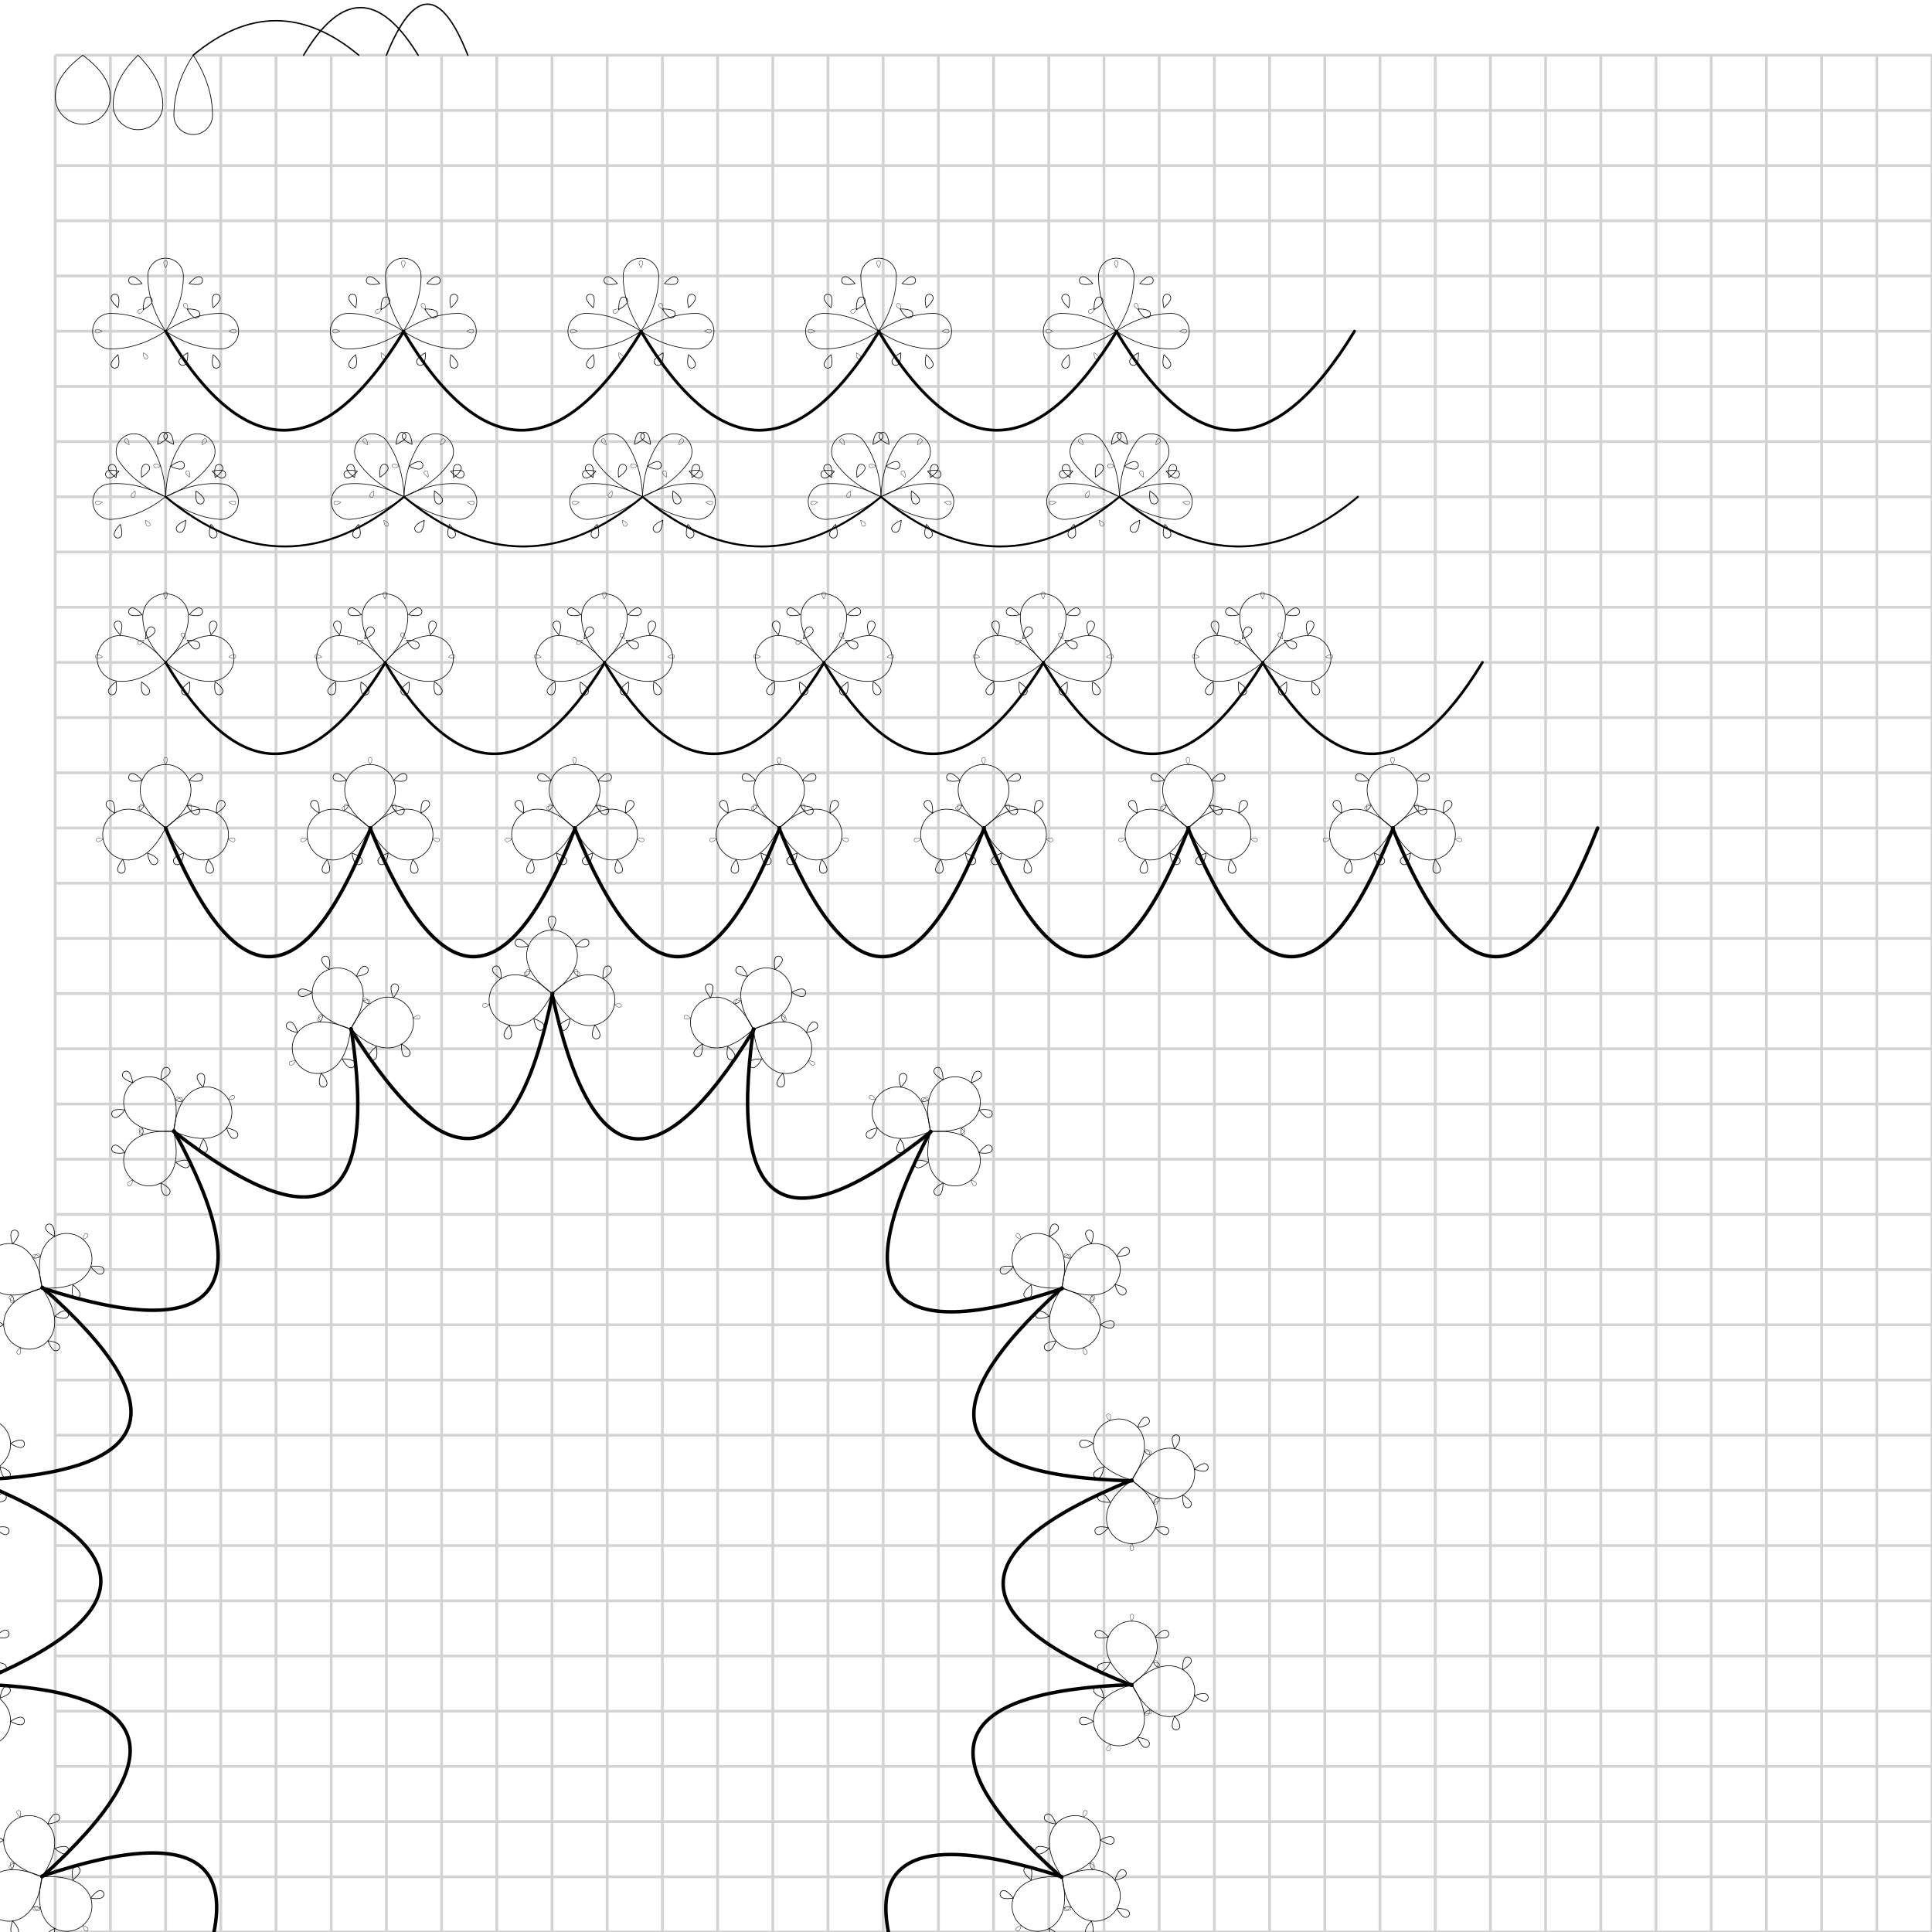
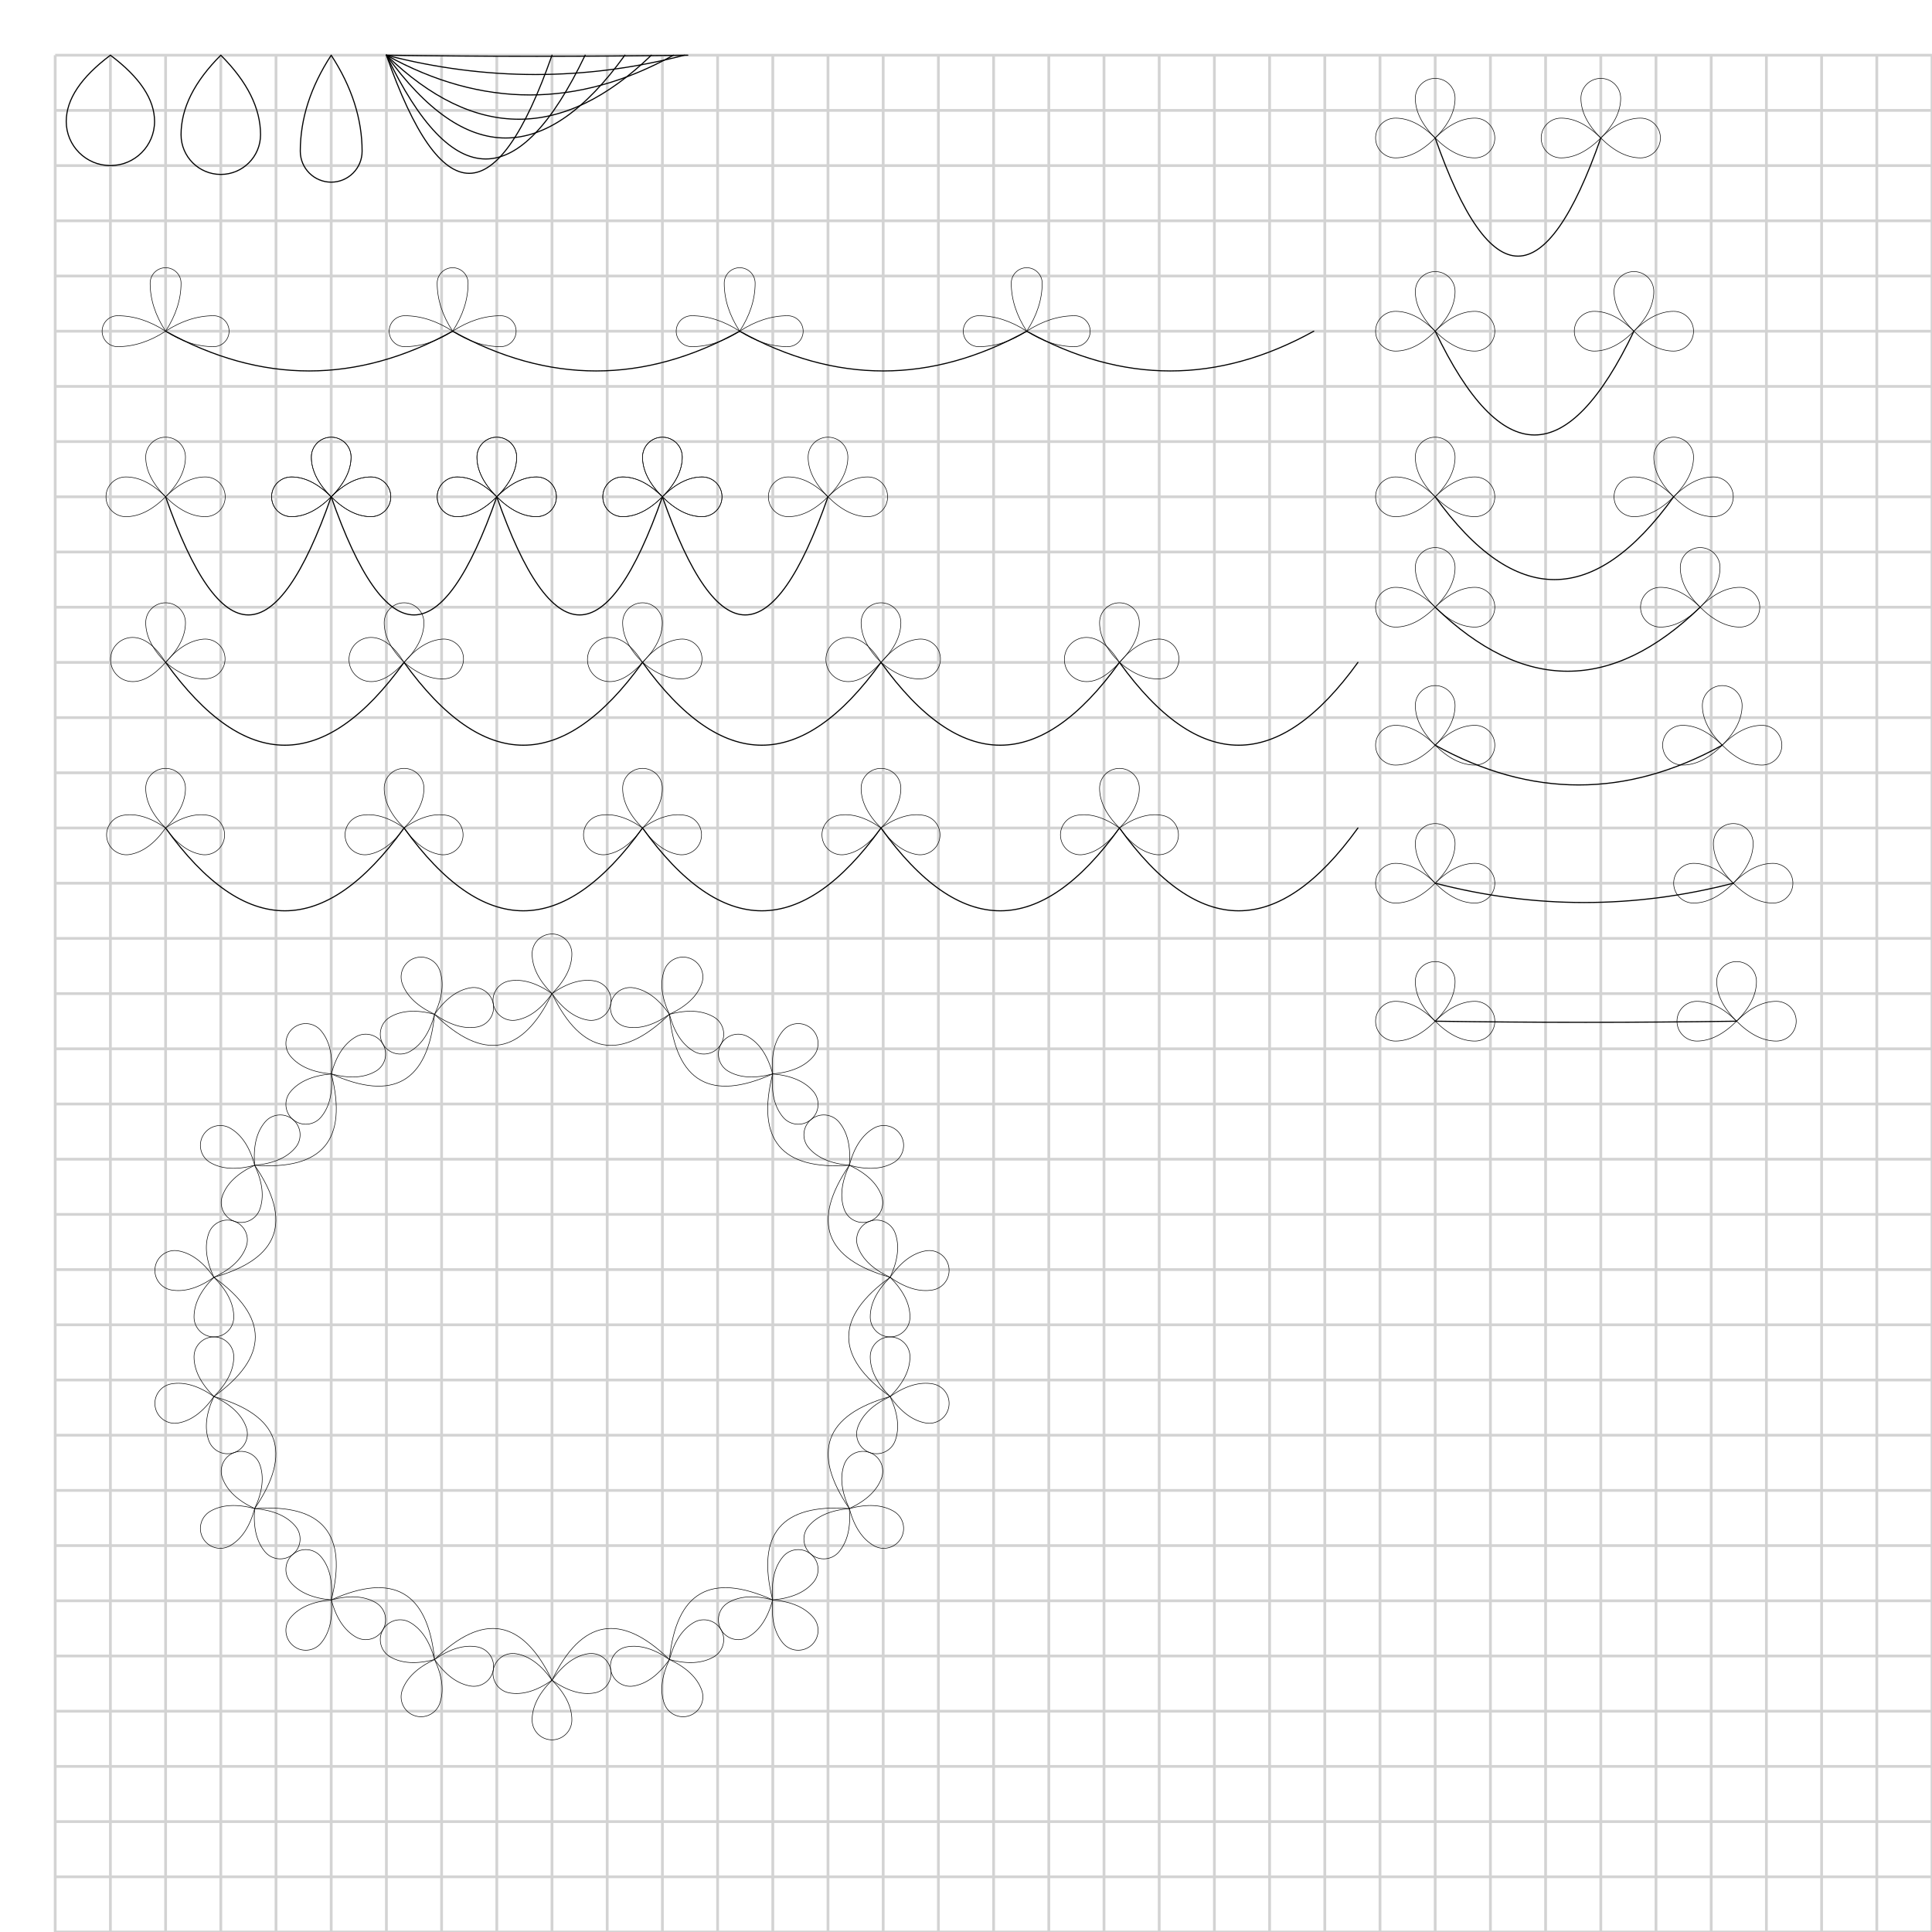
<svg xmlns="http://www.w3.org/2000/svg" xmlns:xlink="http://www.w3.org/1999/xlink" version="1.1" baseProfile="full" width="500mm" height="500mm" viewBox="-20 -20 700 700">
  <line x1="0" y1="0" x2="0" y2="2000" stroke="lightgrey" stroke-width="1px" />
  <line x1="20" y1="0" x2="20" y2="2000" stroke="lightgrey" stroke-width="1px" />
  <line x1="40" y1="0" x2="40" y2="2000" stroke="lightgrey" stroke-width="1px" />
  <line x1="60" y1="0" x2="60" y2="2000" stroke="lightgrey" stroke-width="1px" />
  <line x1="80" y1="0" x2="80" y2="2000" stroke="lightgrey" stroke-width="1px" />
  <line x1="100" y1="0" x2="100" y2="2000" stroke="lightgrey" stroke-width="1px" />
  <line x1="120" y1="0" x2="120" y2="2000" stroke="lightgrey" stroke-width="1px" />
  <line x1="140" y1="0" x2="140" y2="2000" stroke="lightgrey" stroke-width="1px" />
  <line x1="160" y1="0" x2="160" y2="2000" stroke="lightgrey" stroke-width="1px" />
  <line x1="180" y1="0" x2="180" y2="2000" stroke="lightgrey" stroke-width="1px" />
  <line x1="200" y1="0" x2="200" y2="2000" stroke="lightgrey" stroke-width="1px" />
  <line x1="220" y1="0" x2="220" y2="2000" stroke="lightgrey" stroke-width="1px" />
  <line x1="240" y1="0" x2="240" y2="2000" stroke="lightgrey" stroke-width="1px" />
  <line x1="260" y1="0" x2="260" y2="2000" stroke="lightgrey" stroke-width="1px" />
  <line x1="280" y1="0" x2="280" y2="2000" stroke="lightgrey" stroke-width="1px" />
  <line x1="300" y1="0" x2="300" y2="2000" stroke="lightgrey" stroke-width="1px" />
  <line x1="320" y1="0" x2="320" y2="2000" stroke="lightgrey" stroke-width="1px" />
  <line x1="340" y1="0" x2="340" y2="2000" stroke="lightgrey" stroke-width="1px" />
  <line x1="360" y1="0" x2="360" y2="2000" stroke="lightgrey" stroke-width="1px" />
  <line x1="380" y1="0" x2="380" y2="2000" stroke="lightgrey" stroke-width="1px" />
  <line x1="400" y1="0" x2="400" y2="2000" stroke="lightgrey" stroke-width="1px" />
  <line x1="420" y1="0" x2="420" y2="2000" stroke="lightgrey" stroke-width="1px" />
  <line x1="440" y1="0" x2="440" y2="2000" stroke="lightgrey" stroke-width="1px" />
  <line x1="460" y1="0" x2="460" y2="2000" stroke="lightgrey" stroke-width="1px" />
  <line x1="480" y1="0" x2="480" y2="2000" stroke="lightgrey" stroke-width="1px" />
  <line x1="500" y1="0" x2="500" y2="2000" stroke="lightgrey" stroke-width="1px" />
  <line x1="520" y1="0" x2="520" y2="2000" stroke="lightgrey" stroke-width="1px" />
  <line x1="540" y1="0" x2="540" y2="2000" stroke="lightgrey" stroke-width="1px" />
  <line x1="560" y1="0" x2="560" y2="2000" stroke="lightgrey" stroke-width="1px" />
  <line x1="580" y1="0" x2="580" y2="2000" stroke="lightgrey" stroke-width="1px" />
  <line x1="600" y1="0" x2="600" y2="2000" stroke="lightgrey" stroke-width="1px" />
  <line x1="620" y1="0" x2="620" y2="2000" stroke="lightgrey" stroke-width="1px" />
  <line x1="640" y1="0" x2="640" y2="2000" stroke="lightgrey" stroke-width="1px" />
  <line x1="660" y1="0" x2="660" y2="2000" stroke="lightgrey" stroke-width="1px" />
  <line x1="680" y1="0" x2="680" y2="2000" stroke="lightgrey" stroke-width="1px" />
  <line x1="700" y1="0" x2="700" y2="2000" stroke="lightgrey" stroke-width="1px" />
  <line x1="720" y1="0" x2="720" y2="2000" stroke="lightgrey" stroke-width="1px" />
  <line x1="740" y1="0" x2="740" y2="2000" stroke="lightgrey" stroke-width="1px" />
  <line x1="760" y1="0" x2="760" y2="2000" stroke="lightgrey" stroke-width="1px" />
  <line x1="780" y1="0" x2="780" y2="2000" stroke="lightgrey" stroke-width="1px" />
  <line x1="800" y1="0" x2="800" y2="2000" stroke="lightgrey" stroke-width="1px" />
  <line x1="820" y1="0" x2="820" y2="2000" stroke="lightgrey" stroke-width="1px" />
  <line x1="840" y1="0" x2="840" y2="2000" stroke="lightgrey" stroke-width="1px" />
  <line x1="860" y1="0" x2="860" y2="2000" stroke="lightgrey" stroke-width="1px" />
  <line x1="880" y1="0" x2="880" y2="2000" stroke="lightgrey" stroke-width="1px" />
  <line x1="900" y1="0" x2="900" y2="2000" stroke="lightgrey" stroke-width="1px" />
  <line x1="920" y1="0" x2="920" y2="2000" stroke="lightgrey" stroke-width="1px" />
  <line x1="940" y1="0" x2="940" y2="2000" stroke="lightgrey" stroke-width="1px" />
  <line x1="960" y1="0" x2="960" y2="2000" stroke="lightgrey" stroke-width="1px" />
  <line x1="980" y1="0" x2="980" y2="2000" stroke="lightgrey" stroke-width="1px" />
  <line x1="1000" y1="0" x2="1000" y2="2000" stroke="lightgrey" stroke-width="1px" />
  <line x1="1020" y1="0" x2="1020" y2="2000" stroke="lightgrey" stroke-width="1px" />
  <line x1="1040" y1="0" x2="1040" y2="2000" stroke="lightgrey" stroke-width="1px" />
  <line x1="1060" y1="0" x2="1060" y2="2000" stroke="lightgrey" stroke-width="1px" />
  <line x1="1080" y1="0" x2="1080" y2="2000" stroke="lightgrey" stroke-width="1px" />
  <line x1="1100" y1="0" x2="1100" y2="2000" stroke="lightgrey" stroke-width="1px" />
  <line x1="1120" y1="0" x2="1120" y2="2000" stroke="lightgrey" stroke-width="1px" />
  <line x1="1140" y1="0" x2="1140" y2="2000" stroke="lightgrey" stroke-width="1px" />
  <line x1="1160" y1="0" x2="1160" y2="2000" stroke="lightgrey" stroke-width="1px" />
  <line x1="1180" y1="0" x2="1180" y2="2000" stroke="lightgrey" stroke-width="1px" />
  <line x1="1200" y1="0" x2="1200" y2="2000" stroke="lightgrey" stroke-width="1px" />
  <line x1="1220" y1="0" x2="1220" y2="2000" stroke="lightgrey" stroke-width="1px" />
  <line x1="1240" y1="0" x2="1240" y2="2000" stroke="lightgrey" stroke-width="1px" />
  <line x1="1260" y1="0" x2="1260" y2="2000" stroke="lightgrey" stroke-width="1px" />
  <line x1="1280" y1="0" x2="1280" y2="2000" stroke="lightgrey" stroke-width="1px" />
  <line x1="1300" y1="0" x2="1300" y2="2000" stroke="lightgrey" stroke-width="1px" />
  <line x1="1320" y1="0" x2="1320" y2="2000" stroke="lightgrey" stroke-width="1px" />
  <line x1="1340" y1="0" x2="1340" y2="2000" stroke="lightgrey" stroke-width="1px" />
  <line x1="1360" y1="0" x2="1360" y2="2000" stroke="lightgrey" stroke-width="1px" />
  <line x1="1380" y1="0" x2="1380" y2="2000" stroke="lightgrey" stroke-width="1px" />
  <line x1="1400" y1="0" x2="1400" y2="2000" stroke="lightgrey" stroke-width="1px" />
  <line x1="1420" y1="0" x2="1420" y2="2000" stroke="lightgrey" stroke-width="1px" />
  <line x1="1440" y1="0" x2="1440" y2="2000" stroke="lightgrey" stroke-width="1px" />
  <line x1="1460" y1="0" x2="1460" y2="2000" stroke="lightgrey" stroke-width="1px" />
  <line x1="1480" y1="0" x2="1480" y2="2000" stroke="lightgrey" stroke-width="1px" />
  <line x1="1500" y1="0" x2="1500" y2="2000" stroke="lightgrey" stroke-width="1px" />
  <line x1="1520" y1="0" x2="1520" y2="2000" stroke="lightgrey" stroke-width="1px" />
  <line x1="1540" y1="0" x2="1540" y2="2000" stroke="lightgrey" stroke-width="1px" />
  <line x1="1560" y1="0" x2="1560" y2="2000" stroke="lightgrey" stroke-width="1px" />
  <line x1="1580" y1="0" x2="1580" y2="2000" stroke="lightgrey" stroke-width="1px" />
  <line x1="1600" y1="0" x2="1600" y2="2000" stroke="lightgrey" stroke-width="1px" />
  <line x1="1620" y1="0" x2="1620" y2="2000" stroke="lightgrey" stroke-width="1px" />
  <line x1="1640" y1="0" x2="1640" y2="2000" stroke="lightgrey" stroke-width="1px" />
  <line x1="1660" y1="0" x2="1660" y2="2000" stroke="lightgrey" stroke-width="1px" />
  <line x1="1680" y1="0" x2="1680" y2="2000" stroke="lightgrey" stroke-width="1px" />
  <line x1="1700" y1="0" x2="1700" y2="2000" stroke="lightgrey" stroke-width="1px" />
  <line x1="1720" y1="0" x2="1720" y2="2000" stroke="lightgrey" stroke-width="1px" />
  <line x1="1740" y1="0" x2="1740" y2="2000" stroke="lightgrey" stroke-width="1px" />
  <line x1="1760" y1="0" x2="1760" y2="2000" stroke="lightgrey" stroke-width="1px" />
  <line x1="1780" y1="0" x2="1780" y2="2000" stroke="lightgrey" stroke-width="1px" />
  <line x1="1800" y1="0" x2="1800" y2="2000" stroke="lightgrey" stroke-width="1px" />
  <line x1="1820" y1="0" x2="1820" y2="2000" stroke="lightgrey" stroke-width="1px" />
  <line x1="1840" y1="0" x2="1840" y2="2000" stroke="lightgrey" stroke-width="1px" />
  <line x1="1860" y1="0" x2="1860" y2="2000" stroke="lightgrey" stroke-width="1px" />
  <line x1="1880" y1="0" x2="1880" y2="2000" stroke="lightgrey" stroke-width="1px" />
  <line x1="1900" y1="0" x2="1900" y2="2000" stroke="lightgrey" stroke-width="1px" />
  <line x1="1920" y1="0" x2="1920" y2="2000" stroke="lightgrey" stroke-width="1px" />
  <line x1="1940" y1="0" x2="1940" y2="2000" stroke="lightgrey" stroke-width="1px" />
  <line x1="1960" y1="0" x2="1960" y2="2000" stroke="lightgrey" stroke-width="1px" />
  <line x1="1980" y1="0" x2="1980" y2="2000" stroke="lightgrey" stroke-width="1px" />
  <line y1="0" x1="0" y2="0" x2="2000" stroke="lightgrey" stroke-width="1px" />
  <line y1="20" x1="0" y2="20" x2="2000" stroke="lightgrey" stroke-width="1px" />
  <line y1="40" x1="0" y2="40" x2="2000" stroke="lightgrey" stroke-width="1px" />
  <line y1="60" x1="0" y2="60" x2="2000" stroke="lightgrey" stroke-width="1px" />
  <line y1="80" x1="0" y2="80" x2="2000" stroke="lightgrey" stroke-width="1px" />
  <line y1="100" x1="0" y2="100" x2="2000" stroke="lightgrey" stroke-width="1px" />
  <line y1="120" x1="0" y2="120" x2="2000" stroke="lightgrey" stroke-width="1px" />
  <line y1="140" x1="0" y2="140" x2="2000" stroke="lightgrey" stroke-width="1px" />
  <line y1="160" x1="0" y2="160" x2="2000" stroke="lightgrey" stroke-width="1px" />
  <line y1="180" x1="0" y2="180" x2="2000" stroke="lightgrey" stroke-width="1px" />
  <line y1="200" x1="0" y2="200" x2="2000" stroke="lightgrey" stroke-width="1px" />
  <line y1="220" x1="0" y2="220" x2="2000" stroke="lightgrey" stroke-width="1px" />
  <line y1="240" x1="0" y2="240" x2="2000" stroke="lightgrey" stroke-width="1px" />
  <line y1="260" x1="0" y2="260" x2="2000" stroke="lightgrey" stroke-width="1px" />
  <line y1="280" x1="0" y2="280" x2="2000" stroke="lightgrey" stroke-width="1px" />
  <line y1="300" x1="0" y2="300" x2="2000" stroke="lightgrey" stroke-width="1px" />
  <line y1="320" x1="0" y2="320" x2="2000" stroke="lightgrey" stroke-width="1px" />
  <line y1="340" x1="0" y2="340" x2="2000" stroke="lightgrey" stroke-width="1px" />
  <line y1="360" x1="0" y2="360" x2="2000" stroke="lightgrey" stroke-width="1px" />
  <line y1="380" x1="0" y2="380" x2="2000" stroke="lightgrey" stroke-width="1px" />
  <line y1="400" x1="0" y2="400" x2="2000" stroke="lightgrey" stroke-width="1px" />
  <line y1="420" x1="0" y2="420" x2="2000" stroke="lightgrey" stroke-width="1px" />
  <line y1="440" x1="0" y2="440" x2="2000" stroke="lightgrey" stroke-width="1px" />
  <line y1="460" x1="0" y2="460" x2="2000" stroke="lightgrey" stroke-width="1px" />
  <line y1="480" x1="0" y2="480" x2="2000" stroke="lightgrey" stroke-width="1px" />
  <line y1="500" x1="0" y2="500" x2="2000" stroke="lightgrey" stroke-width="1px" />
  <line y1="520" x1="0" y2="520" x2="2000" stroke="lightgrey" stroke-width="1px" />
  <line y1="540" x1="0" y2="540" x2="2000" stroke="lightgrey" stroke-width="1px" />
  <line y1="560" x1="0" y2="560" x2="2000" stroke="lightgrey" stroke-width="1px" />
  <line y1="580" x1="0" y2="580" x2="2000" stroke="lightgrey" stroke-width="1px" />
  <line y1="600" x1="0" y2="600" x2="2000" stroke="lightgrey" stroke-width="1px" />
  <line y1="620" x1="0" y2="620" x2="2000" stroke="lightgrey" stroke-width="1px" />
  <line y1="640" x1="0" y2="640" x2="2000" stroke="lightgrey" stroke-width="1px" />
  <line y1="660" x1="0" y2="660" x2="2000" stroke="lightgrey" stroke-width="1px" />
  <line y1="680" x1="0" y2="680" x2="2000" stroke="lightgrey" stroke-width="1px" />
  <line y1="700" x1="0" y2="700" x2="2000" stroke="lightgrey" stroke-width="1px" />
  <line y1="720" x1="0" y2="720" x2="2000" stroke="lightgrey" stroke-width="1px" />
  <line y1="740" x1="0" y2="740" x2="2000" stroke="lightgrey" stroke-width="1px" />
  <line y1="760" x1="0" y2="760" x2="2000" stroke="lightgrey" stroke-width="1px" />
  <line y1="780" x1="0" y2="780" x2="2000" stroke="lightgrey" stroke-width="1px" />
  <line y1="800" x1="0" y2="800" x2="2000" stroke="lightgrey" stroke-width="1px" />
  <line y1="820" x1="0" y2="820" x2="2000" stroke="lightgrey" stroke-width="1px" />
  <line y1="840" x1="0" y2="840" x2="2000" stroke="lightgrey" stroke-width="1px" />
  <line y1="860" x1="0" y2="860" x2="2000" stroke="lightgrey" stroke-width="1px" />
  <line y1="880" x1="0" y2="880" x2="2000" stroke="lightgrey" stroke-width="1px" />
  <line y1="900" x1="0" y2="900" x2="2000" stroke="lightgrey" stroke-width="1px" />
  <line y1="920" x1="0" y2="920" x2="2000" stroke="lightgrey" stroke-width="1px" />
  <line y1="940" x1="0" y2="940" x2="2000" stroke="lightgrey" stroke-width="1px" />
  <line y1="960" x1="0" y2="960" x2="2000" stroke="lightgrey" stroke-width="1px" />
  <line y1="980" x1="0" y2="980" x2="2000" stroke="lightgrey" stroke-width="1px" />
  <line y1="1000" x1="0" y2="1000" x2="2000" stroke="lightgrey" stroke-width="1px" />
  <line y1="1020" x1="0" y2="1020" x2="2000" stroke="lightgrey" stroke-width="1px" />
  <line y1="1040" x1="0" y2="1040" x2="2000" stroke="lightgrey" stroke-width="1px" />
  <line y1="1060" x1="0" y2="1060" x2="2000" stroke="lightgrey" stroke-width="1px" />
  <line y1="1080" x1="0" y2="1080" x2="2000" stroke="lightgrey" stroke-width="1px" />
  <line y1="1100" x1="0" y2="1100" x2="2000" stroke="lightgrey" stroke-width="1px" />
  <line y1="1120" x1="0" y2="1120" x2="2000" stroke="lightgrey" stroke-width="1px" />
  <line y1="1140" x1="0" y2="1140" x2="2000" stroke="lightgrey" stroke-width="1px" />
  <line y1="1160" x1="0" y2="1160" x2="2000" stroke="lightgrey" stroke-width="1px" />
  <line y1="1180" x1="0" y2="1180" x2="2000" stroke="lightgrey" stroke-width="1px" />
  <line y1="1200" x1="0" y2="1200" x2="2000" stroke="lightgrey" stroke-width="1px" />
  <line y1="1220" x1="0" y2="1220" x2="2000" stroke="lightgrey" stroke-width="1px" />
  <line y1="1240" x1="0" y2="1240" x2="2000" stroke="lightgrey" stroke-width="1px" />
  <line y1="1260" x1="0" y2="1260" x2="2000" stroke="lightgrey" stroke-width="1px" />
  <line y1="1280" x1="0" y2="1280" x2="2000" stroke="lightgrey" stroke-width="1px" />
  <line y1="1300" x1="0" y2="1300" x2="2000" stroke="lightgrey" stroke-width="1px" />
  <line y1="1320" x1="0" y2="1320" x2="2000" stroke="lightgrey" stroke-width="1px" />
  <line y1="1340" x1="0" y2="1340" x2="2000" stroke="lightgrey" stroke-width="1px" />
  <line y1="1360" x1="0" y2="1360" x2="2000" stroke="lightgrey" stroke-width="1px" />
  <line y1="1380" x1="0" y2="1380" x2="2000" stroke="lightgrey" stroke-width="1px" />
  <line y1="1400" x1="0" y2="1400" x2="2000" stroke="lightgrey" stroke-width="1px" />
  <line y1="1420" x1="0" y2="1420" x2="2000" stroke="lightgrey" stroke-width="1px" />
  <line y1="1440" x1="0" y2="1440" x2="2000" stroke="lightgrey" stroke-width="1px" />
  <line y1="1460" x1="0" y2="1460" x2="2000" stroke="lightgrey" stroke-width="1px" />
  <line y1="1480" x1="0" y2="1480" x2="2000" stroke="lightgrey" stroke-width="1px" />
  <line y1="1500" x1="0" y2="1500" x2="2000" stroke="lightgrey" stroke-width="1px" />
  <line y1="1520" x1="0" y2="1520" x2="2000" stroke="lightgrey" stroke-width="1px" />
  <line y1="1540" x1="0" y2="1540" x2="2000" stroke="lightgrey" stroke-width="1px" />
  <line y1="1560" x1="0" y2="1560" x2="2000" stroke="lightgrey" stroke-width="1px" />
  <line y1="1580" x1="0" y2="1580" x2="2000" stroke="lightgrey" stroke-width="1px" />
  <line y1="1600" x1="0" y2="1600" x2="2000" stroke="lightgrey" stroke-width="1px" />
  <line y1="1620" x1="0" y2="1620" x2="2000" stroke="lightgrey" stroke-width="1px" />
  <line y1="1640" x1="0" y2="1640" x2="2000" stroke="lightgrey" stroke-width="1px" />
  <line y1="1660" x1="0" y2="1660" x2="2000" stroke="lightgrey" stroke-width="1px" />
  <line y1="1680" x1="0" y2="1680" x2="2000" stroke="lightgrey" stroke-width="1px" />
  <line y1="1700" x1="0" y2="1700" x2="2000" stroke="lightgrey" stroke-width="1px" />
  <line y1="1720" x1="0" y2="1720" x2="2000" stroke="lightgrey" stroke-width="1px" />
  <line y1="1740" x1="0" y2="1740" x2="2000" stroke="lightgrey" stroke-width="1px" />
  <line y1="1760" x1="0" y2="1760" x2="2000" stroke="lightgrey" stroke-width="1px" />
  <line y1="1780" x1="0" y2="1780" x2="2000" stroke="lightgrey" stroke-width="1px" />
  <line y1="1800" x1="0" y2="1800" x2="2000" stroke="lightgrey" stroke-width="1px" />
  <line y1="1820" x1="0" y2="1820" x2="2000" stroke="lightgrey" stroke-width="1px" />
  <line y1="1840" x1="0" y2="1840" x2="2000" stroke="lightgrey" stroke-width="1px" />
  <line y1="1860" x1="0" y2="1860" x2="2000" stroke="lightgrey" stroke-width="1px" />
  <line y1="1880" x1="0" y2="1880" x2="2000" stroke="lightgrey" stroke-width="1px" />
  <line y1="1900" x1="0" y2="1900" x2="2000" stroke="lightgrey" stroke-width="1px" />
  <line y1="1920" x1="0" y2="1920" x2="2000" stroke="lightgrey" stroke-width="1px" />
  <line y1="1940" x1="0" y2="1940" x2="2000" stroke="lightgrey" stroke-width="1px" />
  <line y1="1960" x1="0" y2="1960" x2="2000" stroke="lightgrey" stroke-width="1px" />
  <line y1="1980" x1="0" y2="1980" x2="2000" stroke="lightgrey" stroke-width="1px" />
  <g fill="none" stroke-linecap="round">
-     <path id="ring1" d="M 0,0   Q -40,30 -40,60    A 20,20 0, 1, 0 40,60   Q 40,30 0,0" />
-   </g>
-   <g fill="none" stroke-linecap="round">
-     <path id="ring2" d="M 0,0   Q -36,36 -36,72    A 17,17 0, 1, 0 36,72  Q 36,36 0,0" />
-   </g>
-   <g fill="none" stroke-linecap="round">
-     <path id="ring3" d="M 0,0   Q -28,43 -28,87    A 14,14 0, 1, 0 28,87   Q 28,43 0,0" />
-   </g>
-   <g fill="none" stroke-linecap="round">
-     <path id="chain1" d="M 0,0   Q 60,-50 120,0" />
-   </g>
-   <g fill="none" stroke-linecap="round">
-     <path id="chain2" d="M 0,0   Q 60, 50 120,0" />
-   </g>
-   <g fill="none" stroke-linecap="round">
-     <path id="chain3" d="M 0,0   Q 41,-69 83,0" />
-   </g>
-   <g fill="none" stroke-linecap="round">
-     <path id="chain4" d="M 0,0   Q 41, 69 83,0" />
-   </g>
-   <g fill="none" stroke-linecap="round">
-     <path id="chain5" d="M 0,0   Q 30,-74 59,0" />
-   </g>
-   <g fill="none" stroke-linecap="round">
-     <path id="chain6" d="M 0,0   Q 30, 74 59,0" />
-   </g>
-   <g fill="none" stroke-linecap="round">
-     <path id="picot" d="M 0,0   Q -6,10 -6,16     A 6,6 0, 1, 0 6,16     Q 6,10 0,0" />
+     <path id="Ra" d="M 0,0   Q -40,30 -40,60    A 1,1 0, 1, 0 40,60   Q 40,30 0,0" />
+   </g>
+   <g fill="none" stroke-linecap="round">
+     <path id="Rb" d="M 0,0   Q -36,36 -36,72    A 1,1 0, 1, 0 36,72   Q 36,36 0,0" />
+   </g>
+   <g fill="none" stroke-linecap="round">
+     <path id="Rc" d="M 0,0   Q -28,43 -28,87    A 1,1 0, 1, 0 28,87   Q 28,43 0,0" />
+   </g>
+   <g fill="none" stroke-linecap="round">
+     <path id="Cf" d="M 0,0   Q 90,-188 180,0" />
+   </g>
+   <g fill="none" stroke-linecap="round">
+     <path id="Ce" d="M 0,0   Q 108,-150 216,0" />
+   </g>
+   <g fill="none" stroke-linecap="round">
+     <path id="Cd" d="M 0,0   Q 120,-116 240,0" />
+   </g>
+   <g fill="none" stroke-linecap="round">
+     <path id="Cc" d="M 0,0   Q 130,-72 260,0" />
+   </g>
+   <g fill="none" stroke-linecap="round">
+     <path id="Cb" d="M 0,0   Q 135,-35 270,0" />
+   </g>
+   <g fill="none" stroke-linecap="round">
+     <path id="Ca" d="M 0,0   Q 136,-2 273,0" />
+   </g>
+   <g fill="none" stroke-linecap="round">
+     <path id="Cg" d="M 0,0   Q 75,-214 150,0" />
+   </g>
+   <g fill="none" stroke-linecap="round">
+     <path id="ca" d="M 0,0   Q 90,188 180,0" />
+   </g>
+   <g fill="none" stroke-linecap="round">
+     <path id="cb" d="M 0,0   Q 108,150 216,0" />
+   </g>
+   <g fill="none" stroke-linecap="round">
+     <path id="cc" d="M 0,0   Q 120,116 240,0" />
+   </g>
+   <g fill="none" stroke-linecap="round">
+     <path id="cd" d="M 0,0   Q 130,72 260,0" />
+   </g>
+   <g fill="none" stroke-linecap="round">
+     <path id="ce" d="M 0,0   Q 135,35 270,0" />
+   </g>
+   <g fill="none" stroke-linecap="round">
+     <path id="cf" d="M 0,0   Q 136,2 273,0" />
+   </g>
+   <g fill="none" stroke-linecap="round">
+     <path id="cg" d="M 0,0   Q 75,214 150,0" />
  </g>
  <g id="R1" fill="none" stroke-linecap="round">
-     <use transform="scale(0.23 0.23)" xlink:href="#ring1" />
-     <use transform="translate(-7.82 8.05) rotate(120) scale(0.23 0.23)" xlink:href="#picot" />
-     <use transform="translate(-8.51 17.25) rotate(72) scale(0.23 0.23)" xlink:href="#picot" />
-     <use transform="translate(0.0 23.0) rotate(0) scale(0.115 0.115)" xlink:href="#picot" />
-     <use transform="translate(8.51 17.25) rotate(288) scale(0.23 0.23)" xlink:href="#picot" />
-     <use transform="translate(7.82 8.05) rotate(240) scale(0.115 0.115)" xlink:href="#picot" />
+     <use transform="scale(0.2 0.2)" xlink:href="#Rb" />
  </g>
  <g id="R2" fill="none" stroke-linecap="round">
-     <use transform="scale(0.23 0.23)" xlink:href="#ring1" />
-     <use transform="translate(-7.82 8.05) rotate(120) scale(0.115 0.115)" xlink:href="#picot" />
-     <use transform="translate(-8.51 17.25) rotate(72) scale(0.23 0.23)" xlink:href="#picot" />
-     <use transform="translate(0.0 23.0) rotate(0) scale(0.23 0.23)" xlink:href="#picot" />
-     <use transform="translate(8.51 17.25) rotate(288) scale(0.23 0.23)" xlink:href="#picot" />
-     <use transform="translate(7.82 8.05) rotate(240) scale(0.115 0.115)" xlink:href="#picot" />
+     <use transform="scale(0.2 0.2)" xlink:href="#Rb" />
  </g>
  <g id="R3" fill="none" stroke-linecap="round">
-     <use transform="scale(0.23 0.23)" xlink:href="#ring1" />
-     <use transform="translate(-7.82 8.05) rotate(120) scale(0.115 0.115)" xlink:href="#picot" />
-     <use transform="translate(-8.51 17.25) rotate(72) scale(0.23 0.23)" xlink:href="#picot" />
-     <use transform="translate(0.0 23.0) rotate(0) scale(0.115 0.115)" xlink:href="#picot" />
-     <use transform="translate(8.51 17.25) rotate(288) scale(0.23 0.23)" xlink:href="#picot" />
-     <use transform="translate(7.82 8.05) rotate(240) scale(0.23 0.23)" xlink:href="#picot" />
+     <use transform="scale(0.2 0.2)" xlink:href="#Rb" />
  </g>
  <g id="R4" fill="none" stroke-linecap="round">
-     <use transform="scale(0.23 0.23)" xlink:href="#ring2" />
-     <use transform="translate(-7.82 8.05) rotate(120) scale(0.23 0.23)" xlink:href="#picot" />
-     <use transform="translate(-8.51 17.25) rotate(72) scale(0.23 0.23)" xlink:href="#picot" />
-     <use transform="translate(0.0 23.0) rotate(0) scale(0.115 0.115)" xlink:href="#picot" />
-     <use transform="translate(8.51 17.25) rotate(288) scale(0.23 0.23)" xlink:href="#picot" />
-     <use transform="translate(7.82 8.05) rotate(240) scale(0.115 0.115)" xlink:href="#picot" />
+     <use transform="scale(0.2 0.2)" xlink:href="#Rb" />
  </g>
  <g id="R5" fill="none" stroke-linecap="round">
-     <use transform="scale(0.23 0.23)" xlink:href="#ring2" />
-     <use transform="translate(-7.82 8.05) rotate(120) scale(0.23 0.23)" xlink:href="#picot" />
-     <use transform="translate(-8.51 17.25) rotate(72) scale(0.23 0.23)" xlink:href="#picot" />
-     <use transform="translate(0.0 23.0) rotate(0) scale(0.115 0.115)" xlink:href="#picot" />
-     <use transform="translate(8.51 17.25) rotate(288) scale(0.23 0.23)" xlink:href="#picot" />
-     <use transform="translate(7.82 8.05) rotate(240) scale(0.23 0.23)" xlink:href="#picot" />
+     <use transform="scale(0.2 0.2)" xlink:href="#Ra" />
  </g>
  <g id="R6" fill="none" stroke-linecap="round">
-     <use transform="scale(0.23 0.23)" xlink:href="#ring3" />
-     <use transform="translate(-7.82 8.05) rotate(120) scale(0.23 0.23)" xlink:href="#picot" />
-     <use transform="translate(-8.51 17.25) rotate(72) scale(0.23 0.23)" xlink:href="#picot" />
-     <use transform="translate(0.0 23.0) rotate(0) scale(0.115 0.115)" xlink:href="#picot" />
-     <use transform="translate(8.51 17.25) rotate(288) scale(0.23 0.23)" xlink:href="#picot" />
-     <use transform="translate(7.82 8.05) rotate(240) scale(0.115 0.115)" xlink:href="#picot" />
+     <use transform="scale(0.2 0.2)" xlink:href="#Rc" />
+   </g>
+   <g id="R7" fill="none" stroke-linecap="round">
+     <use transform="scale(0.4 0.4)" xlink:href="#Ra" />
+   </g>
+   <g id="R8" fill="none" stroke-linecap="round">
+     <use transform="scale(0.4 0.4)" xlink:href="#Rb" />
+   </g>
+   <g id="R9" fill="none" stroke-linecap="round">
+     <use transform="scale(0.4 0.4)" xlink:href="#Rc" />
  </g>
  <g id="c1" fill="none" stroke-linecap="round">
-     <use transform="scale(0.72 0.72)" xlink:href="#chain2" />
+     <use transform="scale(0.4 0.4)" xlink:href="#ca" />
  </g>
  <g id="c2" fill="none" stroke-linecap="round">
-     <use transform="scale(0.96 0.96)" xlink:href="#chain4" />
+     <use transform="scale(0.4 0.4)" xlink:href="#cb" />
+   </g>
+   <g id="c3" fill="none" stroke-linecap="round">
+     <use transform="scale(0.4 0.4)" xlink:href="#cc" />
  </g>
  <g id="c4" fill="none" stroke-linecap="round">
-     <use transform="scale(1.04 1.04)" xlink:href="#chain4" />
+     <use transform="scale(0.4 0.4)" xlink:href="#cd" />
  </g>
  <g id="c5" fill="none" stroke-linecap="round">
-     <use transform="scale(1.26 1.26)" xlink:href="#chain6" />
-   </g>
-   <g id="R7" fill="none" stroke-linecap="round">
-     <use transform="scale(0.25 0.25)" xlink:href="#ring1" />
-   </g>
-   <g id="R8" fill="none" stroke-linecap="round">
-     <use transform="scale(0.25 0.25)" xlink:href="#ring2" />
-   </g>
-   <g id="R9" fill="none" stroke-linecap="round">
-     <use transform="scale(0.25 0.25)" xlink:href="#ring3" />
-   </g>
-   <g id="C1" fill="none" stroke-linecap="round">
-     <use transform="scale(0.5 0.5)" xlink:href="#chain1" />
-   </g>
-   <g id="C2" fill="none" stroke-linecap="round">
-     <use transform="scale(0.5 0.5)" xlink:href="#chain3" />
-   </g>
-   <g id="C3" fill="none" stroke-linecap="round">
-     <use transform="scale(0.5 0.5)" xlink:href="#chain5" />
+     <use transform="scale(0.4 0.4)" xlink:href="#ce" />
+   </g>
+   <g id="c6" fill="none" stroke-linecap="round">
+     <use transform="scale(0.4 0.4)" xlink:href="#cf" />
+   </g>
+   <g id="c7" fill="none" stroke-linecap="round">
+     <use transform="scale(0.4 0.4)" xlink:href="#cg" />
+   </g>
+   <g id="c8" fill="none" stroke-linecap="round">
+     <use transform="scale(0.2 0.2)" xlink:href="#cb" />
+   </g>
+   <g id="b1" fill="none" stroke-linecap="round">
+     <use xlink:href="#R4" transform="translate(0 0)  rotate(90.0)" />
+     <use xlink:href="#R4" transform="translate(0.0 0.0)  rotate(180.0)" />
+     <use xlink:href="#R4" transform="translate(0.0 0.0)  rotate(270.0)" />
+     <use xlink:href="#c7" transform="translate(0.0 0.0)  rotate(0)" />
+     <use xlink:href="#R4" transform="translate(60.0 0.0)  rotate(90.0)" />
+     <use xlink:href="#R4" transform="translate(60.0 0.0)  rotate(180.0)" />
+     <use xlink:href="#R4" transform="translate(60.0 0.0)  rotate(270.0)" />
+   </g>
+   <g stroke="black" fill="none" stroke-width="1" stroke-linecap="round">
+     <use transform="translate(500 30)" xlink:href="#b1" />
+   </g>
+   <g id="b2" fill="none" stroke-linecap="round">
+     <use xlink:href="#R4" transform="translate(0 0)  rotate(90.0)" />
+     <use xlink:href="#R4" transform="translate(0.0 0.0)  rotate(180.0)" />
+     <use xlink:href="#R4" transform="translate(0.0 0.0)  rotate(270.0)" />
+     <use xlink:href="#c1" transform="translate(0.0 0.0)  rotate(0)" />
+     <use xlink:href="#R4" transform="translate(72.0 0.0)  rotate(90.0)" />
+     <use xlink:href="#R4" transform="translate(72.0 0.0)  rotate(180.0)" />
+     <use xlink:href="#R4" transform="translate(72.0 0.0)  rotate(270.0)" />
+   </g>
+   <g stroke="black" fill="none" stroke-width="1" stroke-linecap="round">
+     <use transform="translate(500 100)" xlink:href="#b2" />
+   </g>
+   <g id="b3" fill="none" stroke-linecap="round">
+     <use xlink:href="#R4" transform="translate(0 0)  rotate(90.0)" />
+     <use xlink:href="#R4" transform="translate(0.0 0.0)  rotate(180.0)" />
+     <use xlink:href="#R4" transform="translate(0.0 0.0)  rotate(270.0)" />
+     <use xlink:href="#c2" transform="translate(0.0 0.0)  rotate(0)" />
+     <use xlink:href="#R4" transform="translate(86.4 0.0)  rotate(90.0)" />
+     <use xlink:href="#R4" transform="translate(86.4 0.0)  rotate(180.0)" />
+     <use xlink:href="#R4" transform="translate(86.4 0.0)  rotate(270.0)" />
+   </g>
+   <g stroke="black" fill="none" stroke-width="1" stroke-linecap="round">
+     <use transform="translate(500 160)" xlink:href="#b3" />
+   </g>
+   <g id="b4" fill="none" stroke-linecap="round">
+     <use xlink:href="#R4" transform="translate(0 0)  rotate(90.0)" />
+     <use xlink:href="#R4" transform="translate(0.0 0.0)  rotate(180.0)" />
+     <use xlink:href="#R4" transform="translate(0.0 0.0)  rotate(270.0)" />
+     <use xlink:href="#c3" transform="translate(0.0 0.0)  rotate(0)" />
+     <use xlink:href="#R4" transform="translate(96.0 0.0)  rotate(90.0)" />
+     <use xlink:href="#R4" transform="translate(96.0 0.0)  rotate(180.0)" />
+     <use xlink:href="#R4" transform="translate(96.0 0.0)  rotate(270.0)" />
+   </g>
+   <g stroke="black" fill="none" stroke-width="1" stroke-linecap="round">
+     <use transform="translate(500 200)" xlink:href="#b4" />
+   </g>
+   <g id="b5" fill="none" stroke-linecap="round">
+     <use xlink:href="#R4" transform="translate(0 0)  rotate(90.0)" />
+     <use xlink:href="#R4" transform="translate(0.0 0.0)  rotate(180.0)" />
+     <use xlink:href="#R4" transform="translate(0.0 0.0)  rotate(270.0)" />
+     <use xlink:href="#c4" transform="translate(0.0 0.0)  rotate(0)" />
+     <use xlink:href="#R4" transform="translate(104.0 0.0)  rotate(90.0)" />
+     <use xlink:href="#R4" transform="translate(104.0 0.0)  rotate(180.0)" />
+     <use xlink:href="#R4" transform="translate(104.0 0.0)  rotate(270.0)" />
+   </g>
+   <g stroke="black" fill="none" stroke-width="1" stroke-linecap="round">
+     <use transform="translate(500 250)" xlink:href="#b5" />
+   </g>
+   <g id="b6" fill="none" stroke-linecap="round">
+     <use xlink:href="#R4" transform="translate(0 0)  rotate(90.0)" />
+     <use xlink:href="#R4" transform="translate(0.0 0.0)  rotate(180.0)" />
+     <use xlink:href="#R4" transform="translate(0.0 0.0)  rotate(270.0)" />
+     <use xlink:href="#c5" transform="translate(0.0 0.0)  rotate(0)" />
+     <use xlink:href="#R4" transform="translate(108.0 0.0)  rotate(90.0)" />
+     <use xlink:href="#R4" transform="translate(108.0 0.0)  rotate(180.0)" />
+     <use xlink:href="#R4" transform="translate(108.0 0.0)  rotate(270.0)" />
+   </g>
+   <g stroke="black" fill="none" stroke-width="1" stroke-linecap="round">
+     <use transform="translate(500 300)" xlink:href="#b6" />
+   </g>
+   <g id="b7" fill="none" stroke-linecap="round">
+     <use xlink:href="#R4" transform="translate(0 0)  rotate(90.0)" />
+     <use xlink:href="#R4" transform="translate(0.0 0.0)  rotate(180.0)" />
+     <use xlink:href="#R4" transform="translate(0.0 0.0)  rotate(270.0)" />
+     <use xlink:href="#c6" transform="translate(0.0 0.0)  rotate(0)" />
+     <use xlink:href="#R4" transform="translate(109.2 0.0)  rotate(90.0)" />
+     <use xlink:href="#R4" transform="translate(109.2 0.0)  rotate(180.0)" />
+     <use xlink:href="#R4" transform="translate(109.2 0.0)  rotate(270.0)" />
+   </g>
+   <g stroke="black" fill="none" stroke-width="1" stroke-linecap="round">
+     <use transform="translate(500 350)" xlink:href="#b7" />
  </g>
  <g id="X1" fill="none" stroke-linecap="round">
    <use xlink:href="#R7" transform="translate(0 0)  rotate(0)" />
  </g>
  <g stroke="black" fill="none" stroke-width="1" stroke-linecap="round">
-     <use transform="translate(10 0)" xlink:href="#X1" />
+     <use transform="translate(20 0)" xlink:href="#X1" />
  </g>
  <g id="X2" fill="none" stroke-linecap="round">
    <use xlink:href="#R8" transform="translate(0 0)  rotate(0)" />
  </g>
  <g stroke="black" fill="none" stroke-width="1" stroke-linecap="round">
-     <use transform="translate(30 0)" xlink:href="#X2" />
+     <use transform="translate(60 0)" xlink:href="#X2" />
  </g>
  <g id="X3" fill="none" stroke-linecap="round">
    <use xlink:href="#R9" transform="translate(0 0)  rotate(0)" />
  </g>
  <g stroke="black" fill="none" stroke-width="1" stroke-linecap="round">
-     <use transform="translate(50 0)" xlink:href="#X3" />
+     <use transform="translate(100 0)" xlink:href="#X3" />
  </g>
  <g id="X4" fill="none" stroke-linecap="round">
-     <use xlink:href="#C1" transform="translate(0 0)  rotate(0)" />
-   </g>
-   <g stroke="black" fill="none" stroke-width="1" stroke-linecap="round">
-     <use transform="translate(50 0)" xlink:href="#X4" />
+     <use xlink:href="#c1" transform="translate(0 0)  rotate(0)" />
+   </g>
+   <g stroke="black" fill="none" stroke-width="1" stroke-linecap="round">
+     <use transform="translate(120 0)" xlink:href="#X4" />
  </g>
  <g id="X5" fill="none" stroke-linecap="round">
-     <use xlink:href="#C2" transform="translate(0 0)  rotate(0)" />
-   </g>
-   <g stroke="black" fill="none" stroke-width="1" stroke-linecap="round">
-     <use transform="translate(90 0)" xlink:href="#X5" />
+     <use xlink:href="#c2" transform="translate(0 0)  rotate(0)" />
+   </g>
+   <g stroke="black" fill="none" stroke-width="1" stroke-linecap="round">
+     <use transform="translate(120 0)" xlink:href="#X5" />
  </g>
  <g id="X6" fill="none" stroke-linecap="round">
-     <use xlink:href="#C3" transform="translate(0 0)  rotate(0)" />
+     <use xlink:href="#c3" transform="translate(0 0)  rotate(0)" />
  </g>
  <g stroke="black" fill="none" stroke-width="1" stroke-linecap="round">
    <use transform="translate(120 0)" xlink:href="#X6" />
+   </g>
+   <g id="X4a" fill="none" stroke-linecap="round">
+     <use xlink:href="#c4" transform="translate(0 0)  rotate(0)" />
+   </g>
+   <g stroke="black" fill="none" stroke-width="1" stroke-linecap="round">
+     <use transform="translate(120 0)" xlink:href="#X4a" />
+   </g>
+   <g id="X5a" fill="none" stroke-linecap="round">
+     <use xlink:href="#c5" transform="translate(0 0)  rotate(0)" />
+   </g>
+   <g stroke="black" fill="none" stroke-width="1" stroke-linecap="round">
+     <use transform="translate(120 0)" xlink:href="#X5a" />
+   </g>
+   <g id="X6a" fill="none" stroke-linecap="round">
+     <use xlink:href="#c6" transform="translate(0 0)  rotate(0)" />
+   </g>
+   <g stroke="black" fill="none" stroke-width="1" stroke-linecap="round">
+     <use transform="translate(120 0)" xlink:href="#X6a" />
+   </g>
+   <g id="X7a" fill="none" stroke-linecap="round">
+     <use xlink:href="#c7" transform="translate(0 0)  rotate(0)" />
+   </g>
+   <g stroke="black" fill="none" stroke-width="1" stroke-linecap="round">
+     <use transform="translate(120 0)" xlink:href="#X7a" />
+   </g>
+   <g id="F0" fill="none" stroke-linecap="round">
+     <use xlink:href="#R4" transform="translate(0 0)  rotate(90.0)" />
+     <use xlink:href="#R4" transform="translate(0.0 0.0)  rotate(180.0)" />
+     <use xlink:href="#R4" transform="translate(0.0 0.0)  rotate(270.0)" />
+     <use xlink:href="#c7" transform="translate(0.0 0.0)  rotate(0)" />
+     <use xlink:href="#R4" transform="translate(60.0 0.0)  rotate(90.0)" />
+     <use xlink:href="#R4" transform="translate(60.0 0.0)  rotate(180.0)" />
+     <use xlink:href="#R4" transform="translate(60.0 0.0)  rotate(270.0)" />
  </g>
  <g id="F2" fill="none" stroke-linecap="round">
    <use xlink:href="#R6" transform="translate(0 0)  rotate(90.0)" />
    <use xlink:href="#R6" transform="translate(0.0 0.0)  rotate(180.0)" />
    <use xlink:href="#R6" transform="translate(0.0 0.0)  rotate(270.0)" />
    <use xlink:href="#c4" transform="translate(0.0 0.0)  rotate(0)" />
  </g>
-   <g id="F0" fill="none" stroke-linecap="round">
-     <use xlink:href="#R6" transform="translate(0 0)  rotate(85.0)" />
-     <use xlink:href="#R6" transform="translate(0.0 0.0)  rotate(145.0)" />
-     <use xlink:href="#R6" transform="translate(0.0 0.0)  rotate(215.0)" />
-     <use xlink:href="#R6" transform="translate(0.0 0.0)  rotate(275.0)" />
-     <use xlink:href="#c1" transform="translate(0.0 0.0)  rotate(0)" />
-   </g>
  <g id="F1" fill="none" stroke-linecap="round">
    <use xlink:href="#R4" transform="translate(0 0)  rotate(265.0)" />
    <use xlink:href="#R4" transform="translate(0.0 0.0)  rotate(180.0)" />
    <use xlink:href="#R5" transform="translate(0.0 0.0)  rotate(95.0)" />
    <use xlink:href="#c2" transform="translate(0.0 0.0)  rotate(0)" />
  </g>
  <g id="F8" fill="none" stroke-linecap="round">
    <use xlink:href="#R1" transform="translate(0 0)  rotate(280.0)" />
    <use xlink:href="#R1" transform="translate(0.0 0.0)  rotate(180.0)" />
    <use xlink:href="#R3" transform="translate(0.0 0.0)  rotate(80.0)" />
-     <use xlink:href="#c5" transform="translate(0.0 0.0)  rotate(0)" />
+     <use xlink:href="#c2" transform="translate(0.0 0.0)  rotate(0)" />
  </g>
  <g id="F9" fill="none" stroke-linecap="round">
    <use xlink:href="#R1" transform="translate(0 0)  rotate(280.0)" />
    <use xlink:href="#R2" transform="translate(0.0 0.0)  rotate(180.0)" />
    <use xlink:href="#R3" transform="translate(0.0 0.0)  rotate(80.0)" />
-     <use xlink:href="#c5" transform="translate(0.0 0.0)  rotate(10.0)" />
+     <use xlink:href="#c8" transform="translate(0.0 0.0)  rotate(10.0)" />
  </g>
  <g id="Z3" fill="none" stroke-linecap="round">
    <use xlink:href="#F2" transform="translate(0 0)  rotate(0)" />
-     <use xlink:href="#F2" transform="translate(86.112 0.0)  rotate(0)" />
-     <use xlink:href="#F2" transform="translate(172.224 0.0)  rotate(0)" />
-     <use xlink:href="#F2" transform="translate(258.336 0.0)  rotate(0)" />
-     <use xlink:href="#F2" transform="translate(344.448 0.0)  rotate(0)" />
+     <use xlink:href="#F2" transform="translate(104.0 0.0)  rotate(0)" />
+     <use xlink:href="#F2" transform="translate(208.0 0.0)  rotate(0)" />
+     <use xlink:href="#F2" transform="translate(312.0 0.0)  rotate(0)" />
  </g>
  <g stroke="black" fill="none" stroke-width="1" stroke-linecap="round">
    <use transform="translate(40 100)" xlink:href="#Z3" />
  </g>
  <g id="Z0" fill="none" stroke-linecap="round">
    <use xlink:href="#F0" transform="translate(0 0)  rotate(0)" />
-     <use xlink:href="#F0" transform="translate(86.4 0.0)  rotate(0)" />
-     <use xlink:href="#F0" transform="translate(172.8 0.0)  rotate(0)" />
-     <use xlink:href="#F0" transform="translate(259.2 0.0)  rotate(0)" />
-     <use xlink:href="#F0" transform="translate(345.6 0.0)  rotate(0)" />
+     <use xlink:href="#F0" transform="translate(60.0 0.0)  rotate(0)" />
+     <use xlink:href="#F0" transform="translate(120.0 0.0)  rotate(0)" />
+     <use xlink:href="#F0" transform="translate(180.0 0.0)  rotate(0)" />
  </g>
  <g stroke="black" fill="none" stroke-width="1" stroke-linecap="round">
    <use transform="translate(40 160)" xlink:href="#Z0" />
  </g>
  <g id="Z1" fill="none" stroke-linecap="round">
    <use xlink:href="#F1" transform="translate(0 0)  rotate(0)" />
-     <use xlink:href="#F1" transform="translate(79.488 0.0)  rotate(0)" />
-     <use xlink:href="#F1" transform="translate(158.976 0.0)  rotate(0)" />
-     <use xlink:href="#F1" transform="translate(238.464 0.0)  rotate(0)" />
-     <use xlink:href="#F1" transform="translate(317.952 0.0)  rotate(0)" />
-     <use xlink:href="#F1" transform="translate(397.44 0.0)  rotate(0)" />
+     <use xlink:href="#F1" transform="translate(86.4 0.0)  rotate(0)" />
+     <use xlink:href="#F1" transform="translate(172.8 0.0)  rotate(0)" />
+     <use xlink:href="#F1" transform="translate(259.2 0.0)  rotate(0)" />
+     <use xlink:href="#F1" transform="translate(345.6 0.0)  rotate(0)" />
  </g>
  <g stroke="black" fill="none" stroke-width="1" stroke-linecap="round">
    <use transform="translate(40 220)" xlink:href="#Z1" />
  </g>
  <g id="Z8" fill="none" stroke-linecap="round">
    <use xlink:href="#F8" transform="translate(0 0)  rotate(0)" />
-     <use xlink:href="#F8" transform="translate(74.088 0.0)  rotate(0)" />
-     <use xlink:href="#F8" transform="translate(148.176 0.0)  rotate(0)" />
-     <use xlink:href="#F8" transform="translate(222.264 0.0)  rotate(0)" />
-     <use xlink:href="#F8" transform="translate(296.352 0.0)  rotate(0)" />
-     <use xlink:href="#F8" transform="translate(370.44 0.0)  rotate(0)" />
-     <use xlink:href="#F8" transform="translate(444.528 0.0)  rotate(0)" />
+     <use xlink:href="#F8" transform="translate(86.4 0.0)  rotate(0)" />
+     <use xlink:href="#F8" transform="translate(172.8 0.0)  rotate(0)" />
+     <use xlink:href="#F8" transform="translate(259.2 0.0)  rotate(0)" />
+     <use xlink:href="#F8" transform="translate(345.6 0.0)  rotate(0)" />
  </g>
  <g stroke="black" fill="none" stroke-width="1" stroke-linecap="round">
    <use transform="translate(40 280)" xlink:href="#Z8" />
  </g>
  <g id="Z9" fill="none" stroke-linecap="round">
    <use xlink:href="#F9" transform="translate(0 0)  rotate(0)" />
-     <use xlink:href="#F9" transform="translate(72.96244 12.86525)  rotate(20.0)" />
-     <use xlink:href="#F9" transform="translate(137.1245 49.90925)  rotate(40.0)" />
-     <use xlink:href="#F9" transform="translate(184.7474 106.6639)  rotate(60.0)" />
-     <use xlink:href="#F9" transform="translate(210.087 176.2839)  rotate(80.0)" />
-     <use xlink:href="#F9" transform="translate(210.087 250.3719)  rotate(100.0)" />
-     <use xlink:href="#F9" transform="translate(184.7474 319.9918)  rotate(120.0)" />
-     <use xlink:href="#F9" transform="translate(137.1245 376.7465)  rotate(140.0)" />
-     <use xlink:href="#F9" transform="translate(72.96244 413.7905)  rotate(160.0)" />
-     <use xlink:href="#F9" transform="translate(5.240252676230739e-14 426.6558)  rotate(180.0)" />
-     <use xlink:href="#F9" transform="translate(-72.96244 413.7905)  rotate(200.0)" />
-     <use xlink:href="#F9" transform="translate(-137.1245 376.7465)  rotate(220.0)" />
-     <use xlink:href="#F9" transform="translate(-184.7474 319.9918)  rotate(240.0)" />
-     <use xlink:href="#F9" transform="translate(-210.087 250.3719)  rotate(260.0)" />
-     <use xlink:href="#F9" transform="translate(-210.087 176.2839)  rotate(280.0)" />
-     <use xlink:href="#F9" transform="translate(-184.7474 106.6639)  rotate(300.0)" />
-     <use xlink:href="#F9" transform="translate(-137.1245 49.90925)  rotate(320.0)" />
-     <use xlink:href="#F9" transform="translate(-72.96244 12.86525)  rotate(340.0)" />
+     <use xlink:href="#F9" transform="translate(42.54369 7.501601)  rotate(20.0)" />
+     <use xlink:href="#F9" transform="translate(79.95599 29.1016)  rotate(40.0)" />
+     <use xlink:href="#F9" transform="translate(107.7244 62.19472)  rotate(60.0)" />
+     <use xlink:href="#F9" transform="translate(122.4997 102.7894)  rotate(80.0)" />
+     <use xlink:href="#F9" transform="translate(122.4997 145.9894)  rotate(100.0)" />
+     <use xlink:href="#F9" transform="translate(107.7244 186.5842)  rotate(120.0)" />
+     <use xlink:href="#F9" transform="translate(79.95599 219.6773)  rotate(140.0)" />
+     <use xlink:href="#F9" transform="translate(42.54369 241.2773)  rotate(160.0)" />
+     <use xlink:href="#F9" transform="translate(4.3520742565306136e-14 248.7789)  rotate(180.0)" />
+     <use xlink:href="#F9" transform="translate(-42.54369 241.2773)  rotate(200.0)" />
+     <use xlink:href="#F9" transform="translate(-79.95599 219.6773)  rotate(220.0)" />
+     <use xlink:href="#F9" transform="translate(-107.7244 186.5842)  rotate(240.0)" />
+     <use xlink:href="#F9" transform="translate(-122.4997 145.9894)  rotate(260.0)" />
+     <use xlink:href="#F9" transform="translate(-122.4997 102.7894)  rotate(280.0)" />
+     <use xlink:href="#F9" transform="translate(-107.7244 62.19472)  rotate(300.0)" />
+     <use xlink:href="#F9" transform="translate(-79.95599 29.1016)  rotate(320.0)" />
+     <use xlink:href="#F9" transform="translate(-42.54369 7.501601)  rotate(340.0)" />
  </g>
  <g stroke="black" fill="none" stroke-width="1" stroke-linecap="round">
    <use transform="translate(180 340)" xlink:href="#Z9" />
  </g>
</svg>
